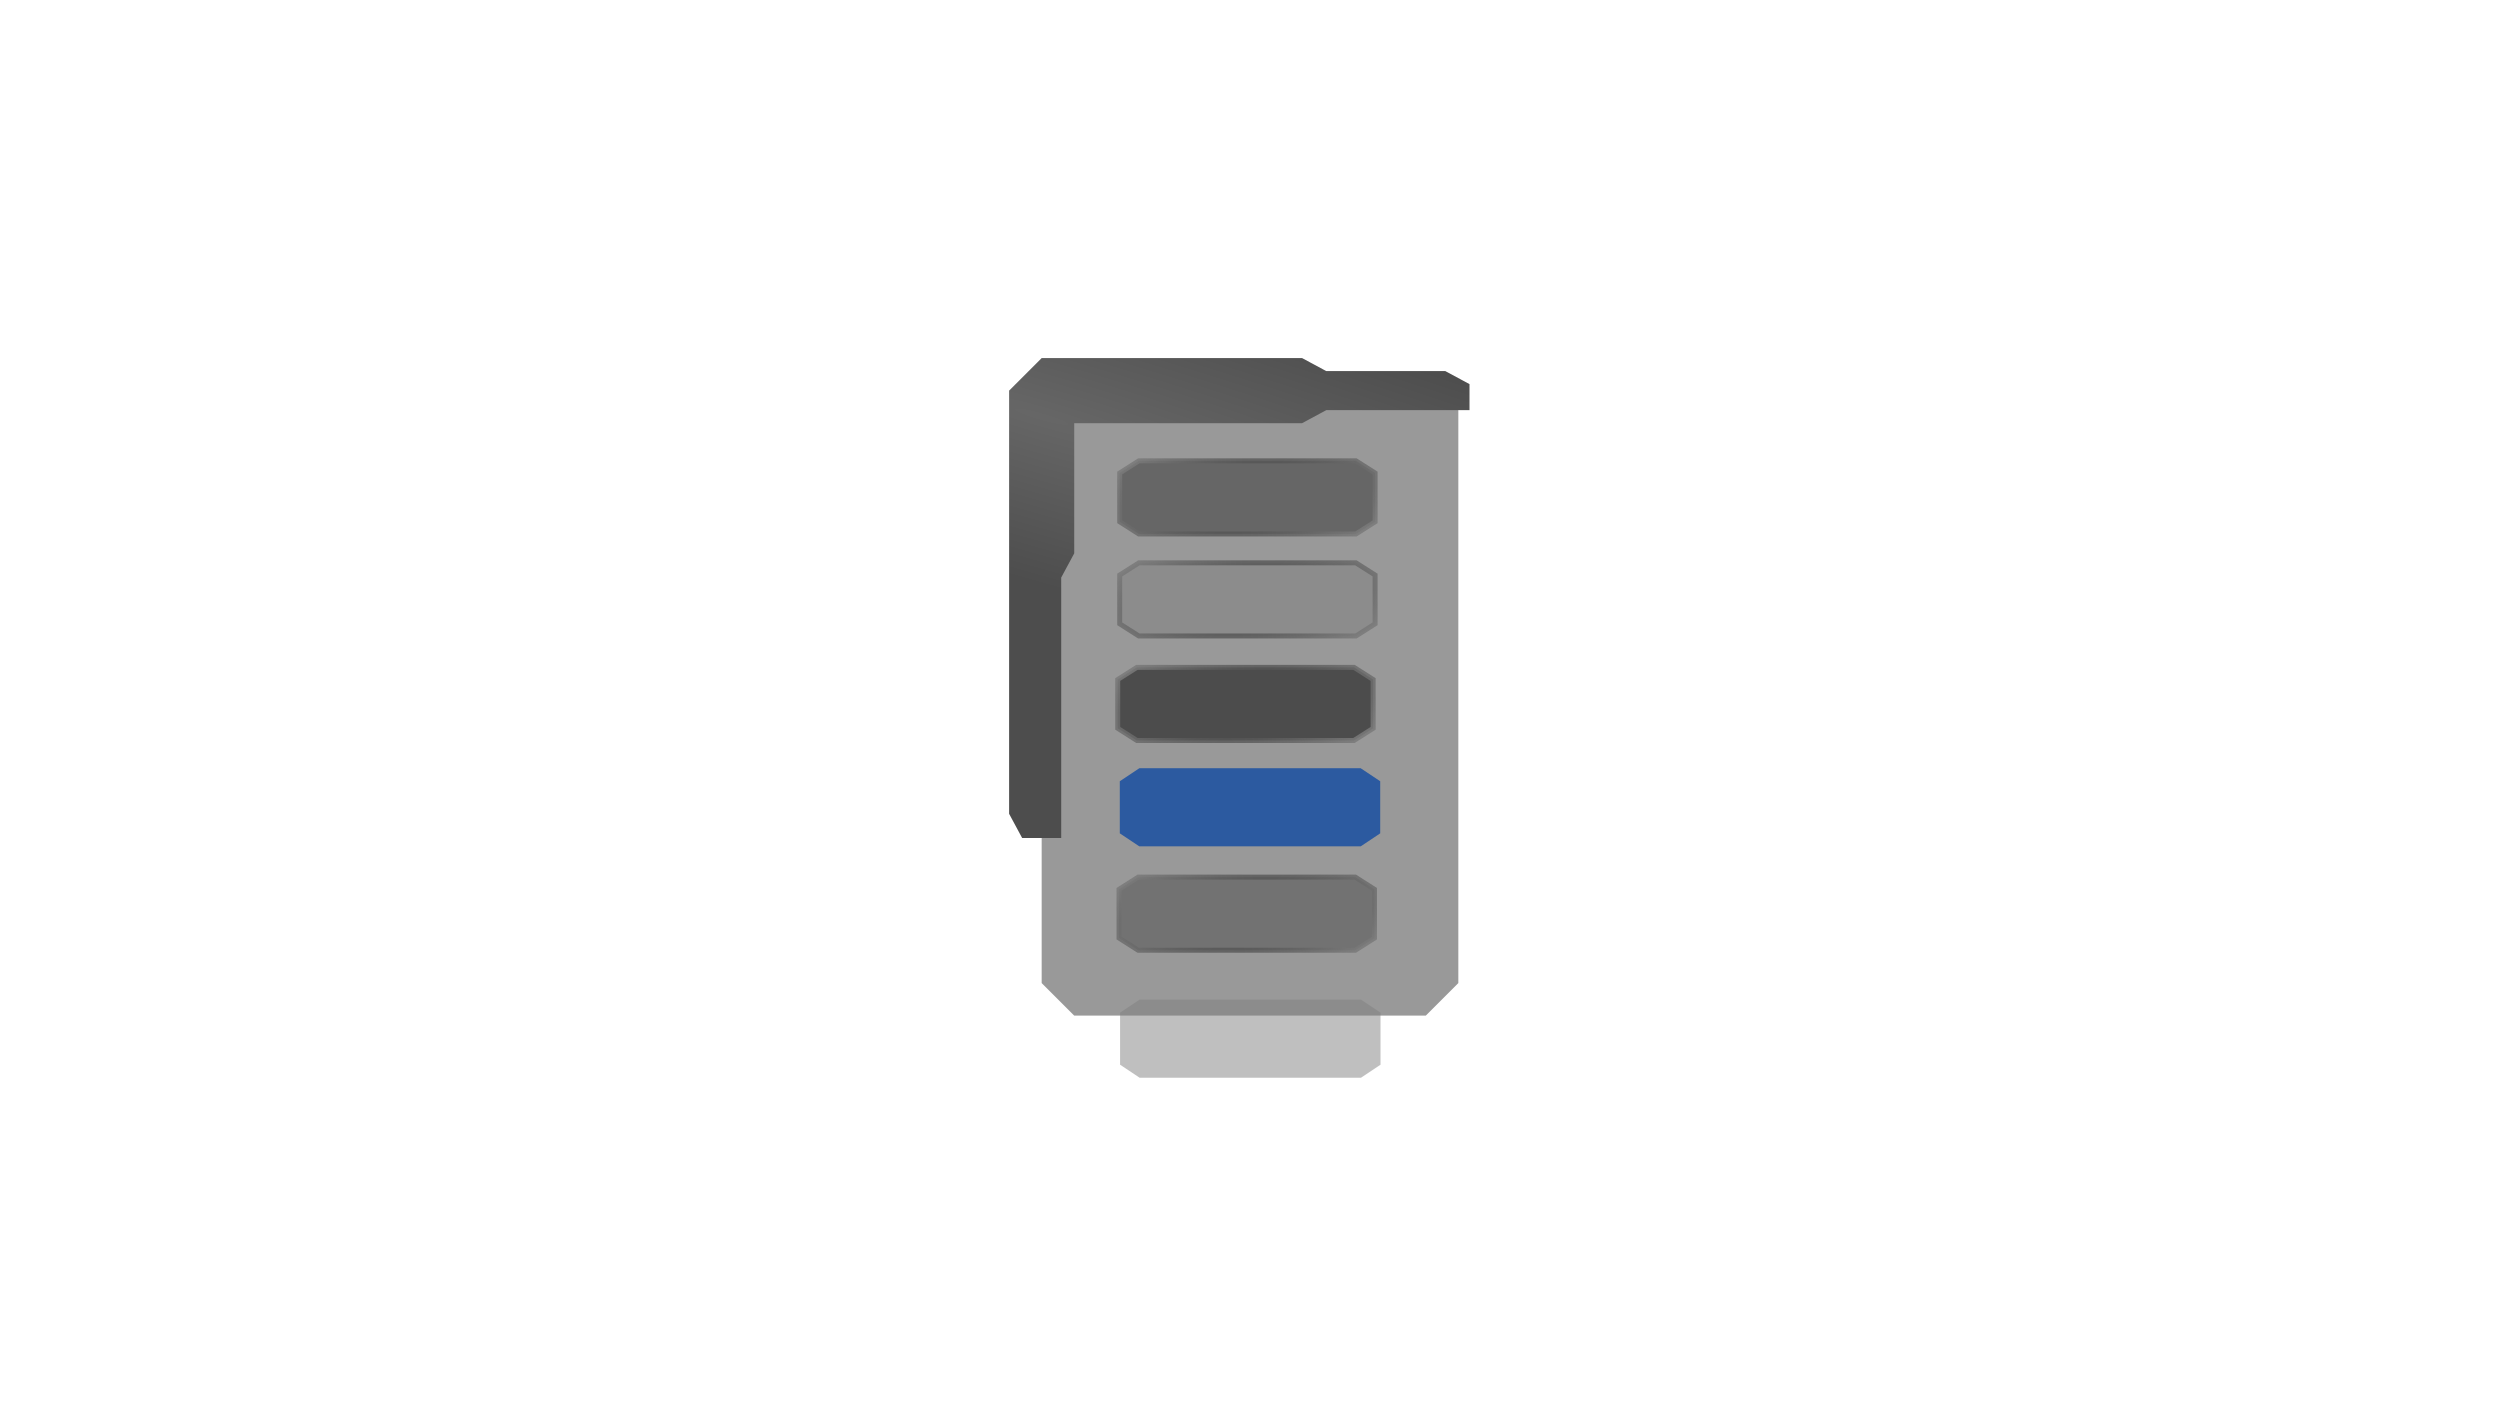
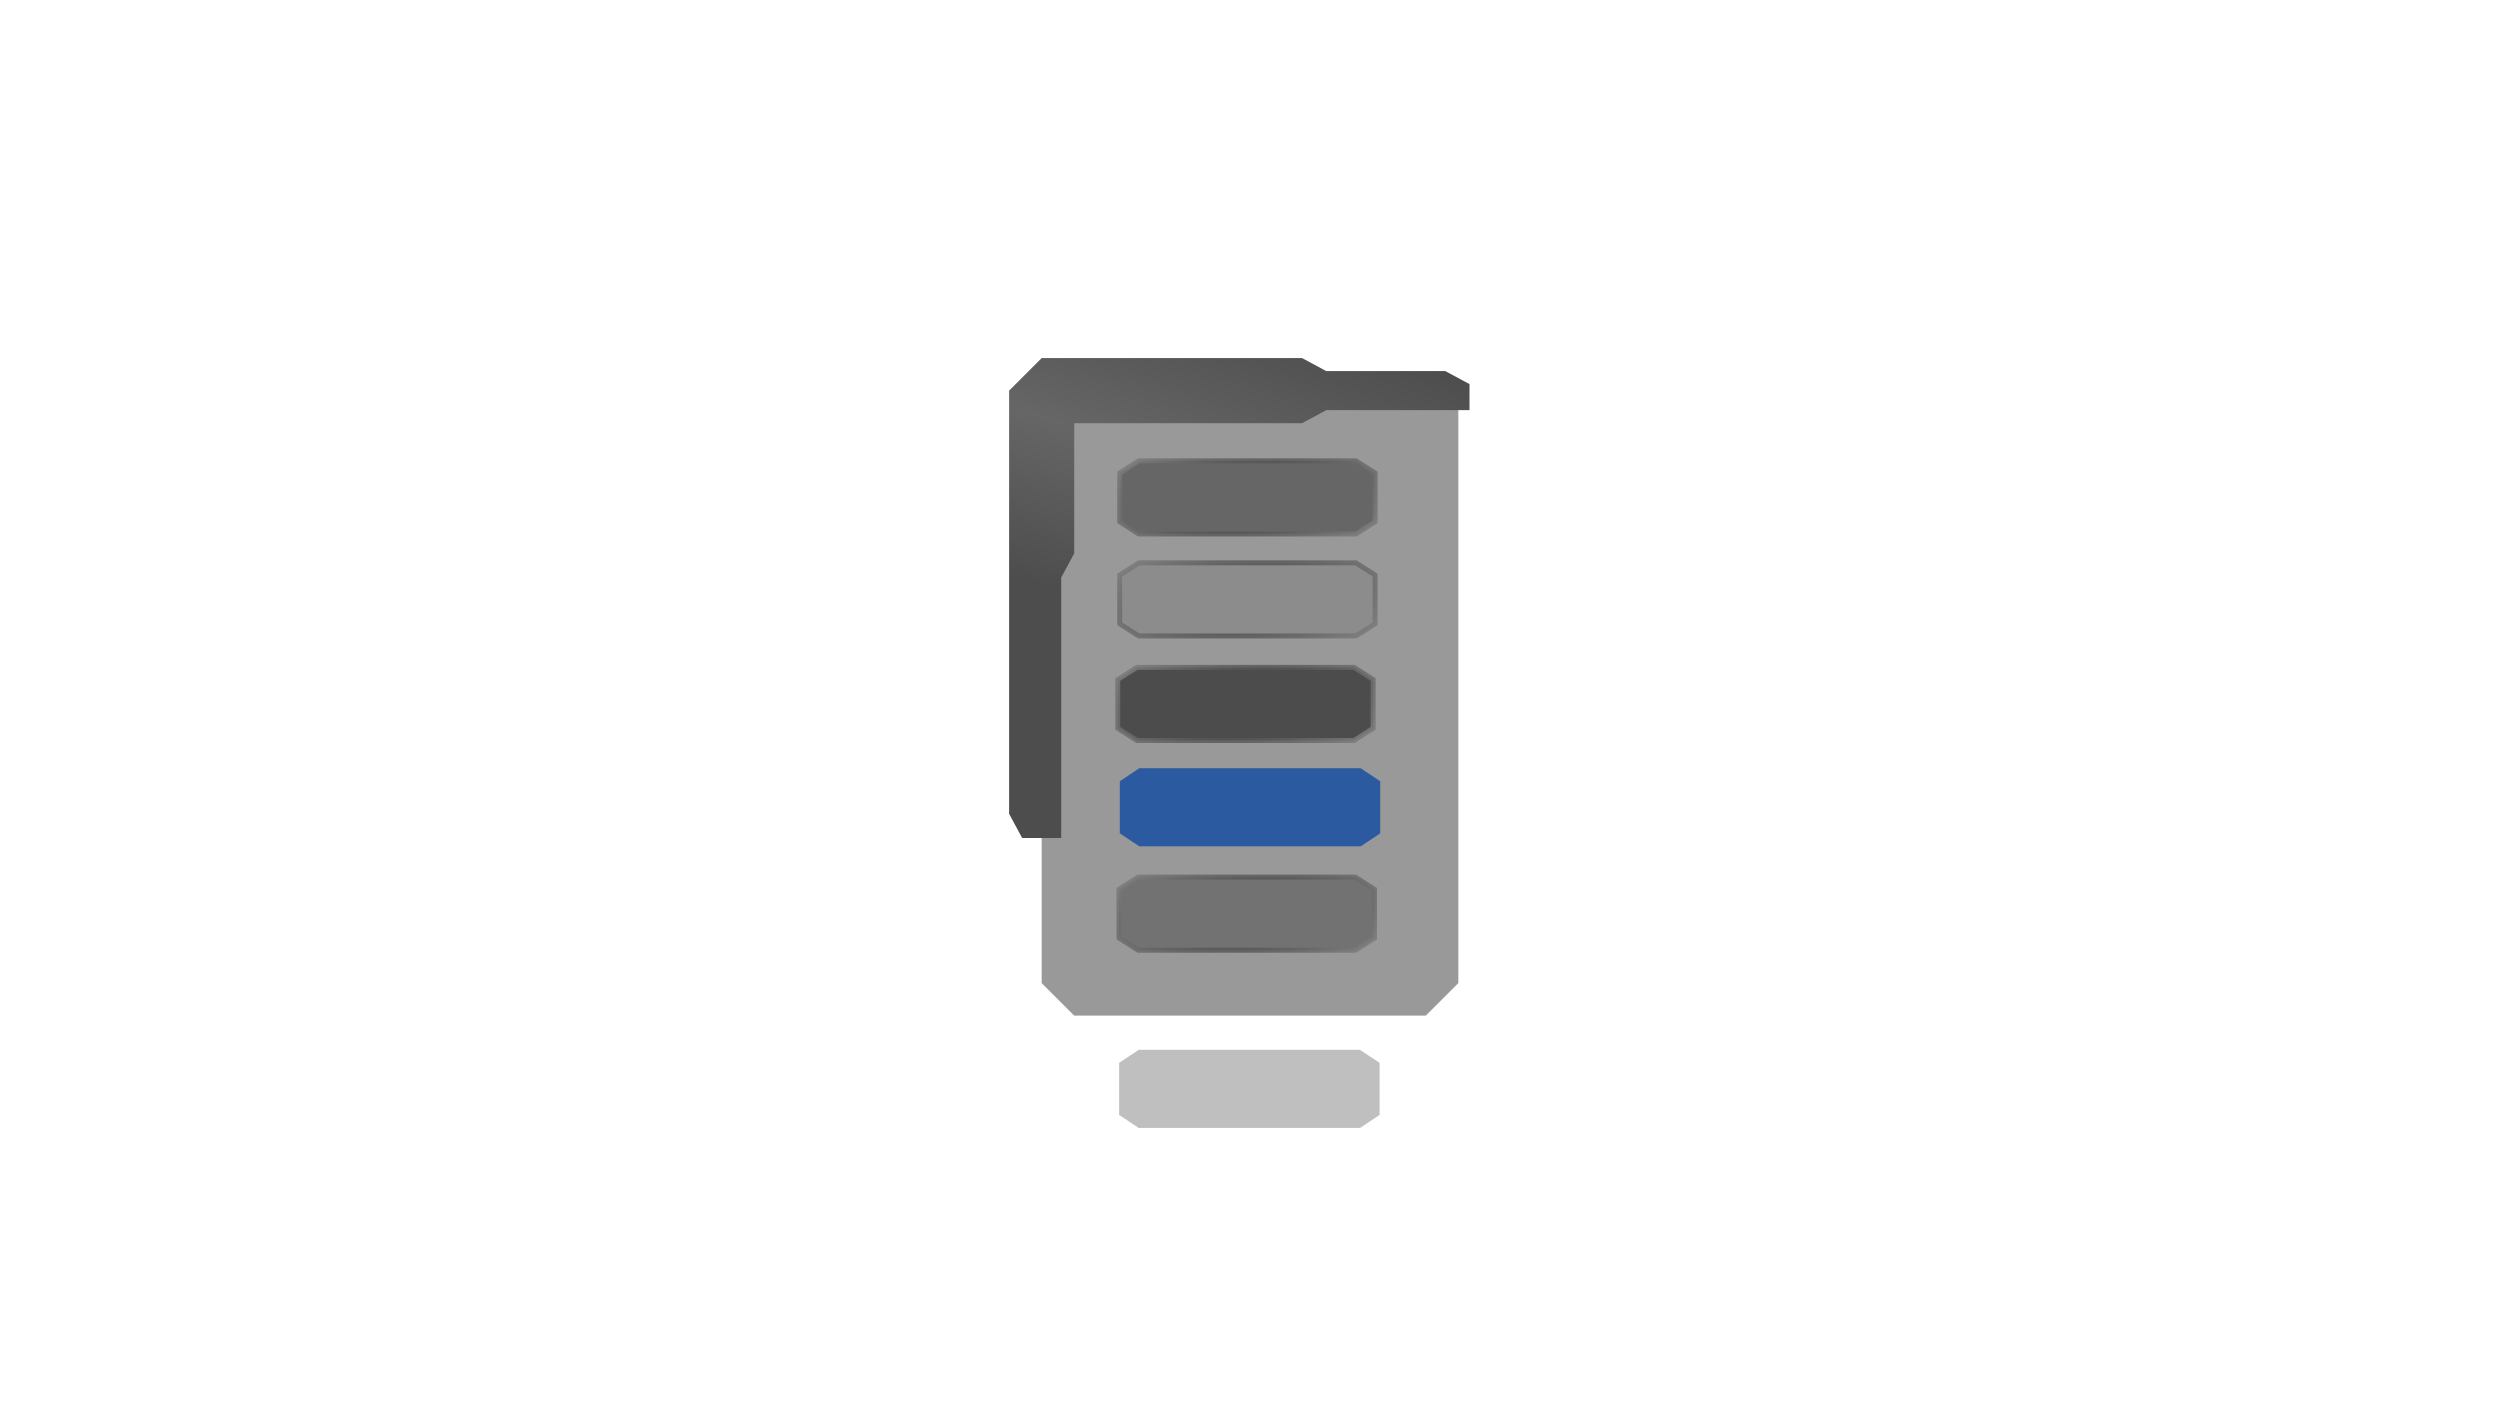
<svg xmlns="http://www.w3.org/2000/svg" xmlns:ns1="http://www.openswatchbook.org/uri/2009/osb" xmlns:xlink="http://www.w3.org/1999/xlink" width="1920px" height="1080px" viewBox="0 0 1920 1080" version="1.1" id="SVGRoot">
  <defs id="defs843">
    <linearGradient id="linearGradient7840">
      <stop style="stop-color:#343434;stop-opacity:0.753" offset="0" id="stop7836" />
      <stop style="stop-color:#b3b3b3;stop-opacity:1" offset="1" id="stop7838" />
    </linearGradient>
    <linearGradient id="linearGradient3174" ns1:paint="solid">
      <stop style="stop-color:#4d4d4d;stop-opacity:1;" offset="0" id="stop3172" />
    </linearGradient>
    <linearGradient id="linearGradient3158">
      <stop style="stop-color:#666666;stop-opacity:1" offset="0" id="stop3154" />
      <stop style="stop-color:#4d4d4d;stop-opacity:1" offset="1" id="stop3156" />
    </linearGradient>
    <radialGradient xlink:href="#linearGradient3158" id="radialGradient3162" gradientUnits="userSpaceOnUse" gradientTransform="matrix(-0.1939768,0.6786123,-5.688905,-1.626136,2794.876,151.449)" cx="1006.423" cy="316.344" fx="1006.423" fy="316.344" r="176.786" />
    <meshgradient id="meshgradient3206" gradientUnits="userSpaceOnUse" x="772.779" y="268.738">
      <meshrow id="meshrow7816">
        <meshpatch id="meshpatch7818">
          <stop path="c 13.44,5.051  172.847,1.01  357.508,4.546" style="stop-color:#ffffff;stop-opacity:1" id="stop7820" />
          <stop path="c 0,124.001  0,248.003  0,372.004" style="stop-color:#666666;stop-opacity:1" id="stop7822" />
          <stop path="c -119.001,0  -238.003,0  -357.004,0" style="stop-color:#ffffff;stop-opacity:1" id="stop7824" />
          <stop path="c -7.575,-205.318  -18.688,-185.372  -0.504,-376.55" style="stop-color:#666666;stop-opacity:1" id="stop7826" />
        </meshpatch>
      </meshrow>
    </meshgradient>
    <radialGradient xlink:href="#linearGradient7840" id="radialGradient7842" cx="958" cy="382" fx="958" fy="382" r="100" gradientTransform="matrix(0.1462913,0.9697545,-2.153565,0.3248736,1640.514,-671.1266)" gradientUnits="userSpaceOnUse" spreadMethod="pad" />
    <radialGradient xlink:href="#linearGradient7840" id="radialGradient7850" gradientUnits="userSpaceOnUse" gradientTransform="matrix(0.1462913,0.9697545,-2.153565,0.3248736,1640.514,-592.7706)" cx="958" cy="382" fx="958" fy="382" r="100" spreadMethod="pad" />
    <radialGradient xlink:href="#linearGradient7840" id="radialGradient7854" gradientUnits="userSpaceOnUse" gradientTransform="matrix(0.1462913,0.9697545,-2.153565,0.3248736,1639.007,-512.5202)" cx="958" cy="382" fx="958" fy="382" r="100" spreadMethod="pad" />
    <radialGradient xlink:href="#linearGradient7840" id="radialGradient7858" gradientUnits="userSpaceOnUse" gradientTransform="matrix(0.1462913,0.9697545,-2.153565,0.3248736,1640.009,-351.4133)" cx="958" cy="382" fx="958" fy="382" r="100" spreadMethod="pad" />
  </defs>
  <g id="layer1" style="display:inline;opacity:0.5">
    <rect style="opacity:1;fill:#0044aa;fill-opacity:1;fill-rule:evenodd;stroke:#003380;stroke-width:3.077;stroke-linecap:butt;stroke-linejoin:bevel;stroke-miterlimit:3.2;stroke-dasharray:none;stroke-dashoffset:0;stroke-opacity:1;paint-order:markers fill stroke" id="rect1019" width="123.792" height="123.792" x="-226.182" y="468.104" />
    <path style="opacity:1;fill:#0044aa;fill-opacity:1;fill-rule:evenodd;stroke:#003380;stroke-width:3.077;stroke-linecap:butt;stroke-linejoin:miter;stroke-miterlimit:3.2;stroke-dasharray:none;stroke-dashoffset:0;stroke-opacity:1" d="m -208.715,451.538 -34.032,34.032 v 39.376 h 29.169 v -29.357 l 14.881,-14.883 h 29.359 v -29.169 z" id="path4744" />
    <path style="opacity:1;fill:#0044aa;fill-opacity:1;fill-rule:evenodd;stroke:#003380;stroke-width:3.077;stroke-linecap:butt;stroke-linejoin:miter;stroke-miterlimit:3.2;stroke-dasharray:none;stroke-dashoffset:0;stroke-opacity:1" d="m -242.747,574.429 34.032,34.032 h 39.376 v -29.169 h -29.357 l -14.883,-14.881 V 535.053 h -29.169 z" id="path4746" />
    <path id="path4767" d="m -119.857,608.462 34.032,-34.032 v -39.376 h -29.169 v 29.357 l -14.881,14.883 h -29.359 v 29.169 z" style="opacity:1;fill:#0044aa;fill-opacity:1;fill-rule:evenodd;stroke:#003380;stroke-width:3.077;stroke-linecap:butt;stroke-linejoin:miter;stroke-miterlimit:3.2;stroke-dasharray:none;stroke-dashoffset:0;stroke-opacity:1" />
    <path id="path4769" d="m -85.824,485.571 -34.032,-34.032 h -39.376 v 29.169 h 29.357 l 14.883,14.881 v 29.359 h 29.169 z" style="opacity:1;fill:#0044aa;fill-opacity:1;fill-rule:evenodd;stroke:#003380;stroke-width:3.077;stroke-linecap:butt;stroke-linejoin:miter;stroke-miterlimit:3.2;stroke-dasharray:none;stroke-dashoffset:0;stroke-opacity:1" />
    <path style="fill:#333333;fill-opacity:1;fill-rule:evenodd;stroke:none;stroke-width:5.329;stroke-miterlimit:4;stroke-dasharray:none;stroke-opacity:1" d="m 800,300 v 455 l 25,25 h 270 l 25,-25 V 300 Z" id="rect925" />
-     <path id="path47" d="m 860.227,777.698 15,-10 H 1045.227 l 15,10 v 40 l -15,10 H 875.227 l -15,-10 z" style="display:inline;fill:#000000;fill-opacity:0.502;stroke:none;stroke-width:4;stroke-linecap:butt;stroke-linejoin:miter;stroke-miterlimit:4;stroke-dasharray:none;stroke-opacity:1" />
+     <path id="path47" d="m 859.513,816.27 15,-10 h 170 l 15,10 v 40 l -15,10 H 874.513 l -15,-10 z" style="display:inline;fill:#000000;fill-opacity:0.502;stroke:none;stroke-width:4;stroke-linecap:butt;stroke-linejoin:miter;stroke-miterlimit:4;stroke-dasharray:none;stroke-opacity:1" />
  </g>
  <g id="layer3" style="display:inline">
    <path style="fill:url(#radialGradient3162);fill-opacity:1;fill-rule:evenodd;stroke:url(#meshgradient3206);stroke-width:3.432;stroke-miterlimit:4;stroke-dasharray:none;stroke-opacity:1" d="m 800,275 -25,25 v 125 200 l 10,18.572 h 30 v -30 -170 L 825,425 V 325 h 175 l 18.572,-10 H 1110 1128.572 V 295 L 1110,285 h -91.428 L 1000,275 Z" id="rect1488" />
  </g>
  <g id="layer2" style="display:inline">
    <path id="path1536" d="m 860,600 15,-10 h 170 l 15,10 v 40 l -15,10 H 875 l -15,-10 z" style="fill:#2c5aa0;fill-opacity:1;stroke:none;stroke-width:1px;stroke-linecap:butt;stroke-linejoin:miter;stroke-opacity:1" />
    <path id="path1540" d="m 859.916,363.278 14.713,-9.361 H 1041.371 l 14.713,9.361 v 37.445 l -14.713,9.361 H 874.629 l -14.713,-9.361 z" style="fill:#343434;fill-opacity:0.502;stroke:url(#radialGradient7842);stroke-width:3.833;stroke-linecap:butt;stroke-linejoin:miter;stroke-miterlimit:4;stroke-dasharray:none;stroke-opacity:1" />
    <path style="fill:#808080;fill-opacity:0.502;stroke:url(#radialGradient7850);stroke-width:3.833;stroke-linecap:butt;stroke-linejoin:miter;stroke-miterlimit:4;stroke-dasharray:none;stroke-opacity:1" d="m 859.916,441.634 14.713,-9.361 h 166.742 l 14.713,9.361 v 37.445 l -14.713,9.361 H 874.629 l -14.713,-9.361 z" id="path7848" />
    <path style="fill:#000000;fill-opacity:0.502;stroke:url(#radialGradient7854);stroke-width:3.833;stroke-linecap:butt;stroke-linejoin:miter;stroke-miterlimit:4;stroke-dasharray:none;stroke-opacity:1" d="m 858.409,521.884 14.713,-9.361 h 166.742 l 14.713,9.361 v 37.445 l -14.713,9.361 H 873.122 l -14.713,-9.361 z" id="path7852" />
    <path style="fill:#4d4d4d;fill-opacity:0.502;stroke:url(#radialGradient7858);stroke-width:3.833;stroke-linecap:butt;stroke-linejoin:miter;stroke-miterlimit:4;stroke-dasharray:none;stroke-opacity:1" d="m 859.411,682.991 14.713,-9.361 h 166.742 l 14.713,9.361 v 37.445 l -14.713,9.361 H 874.124 l -14.713,-9.361 z" id="path7856" />
  </g>
</svg>
